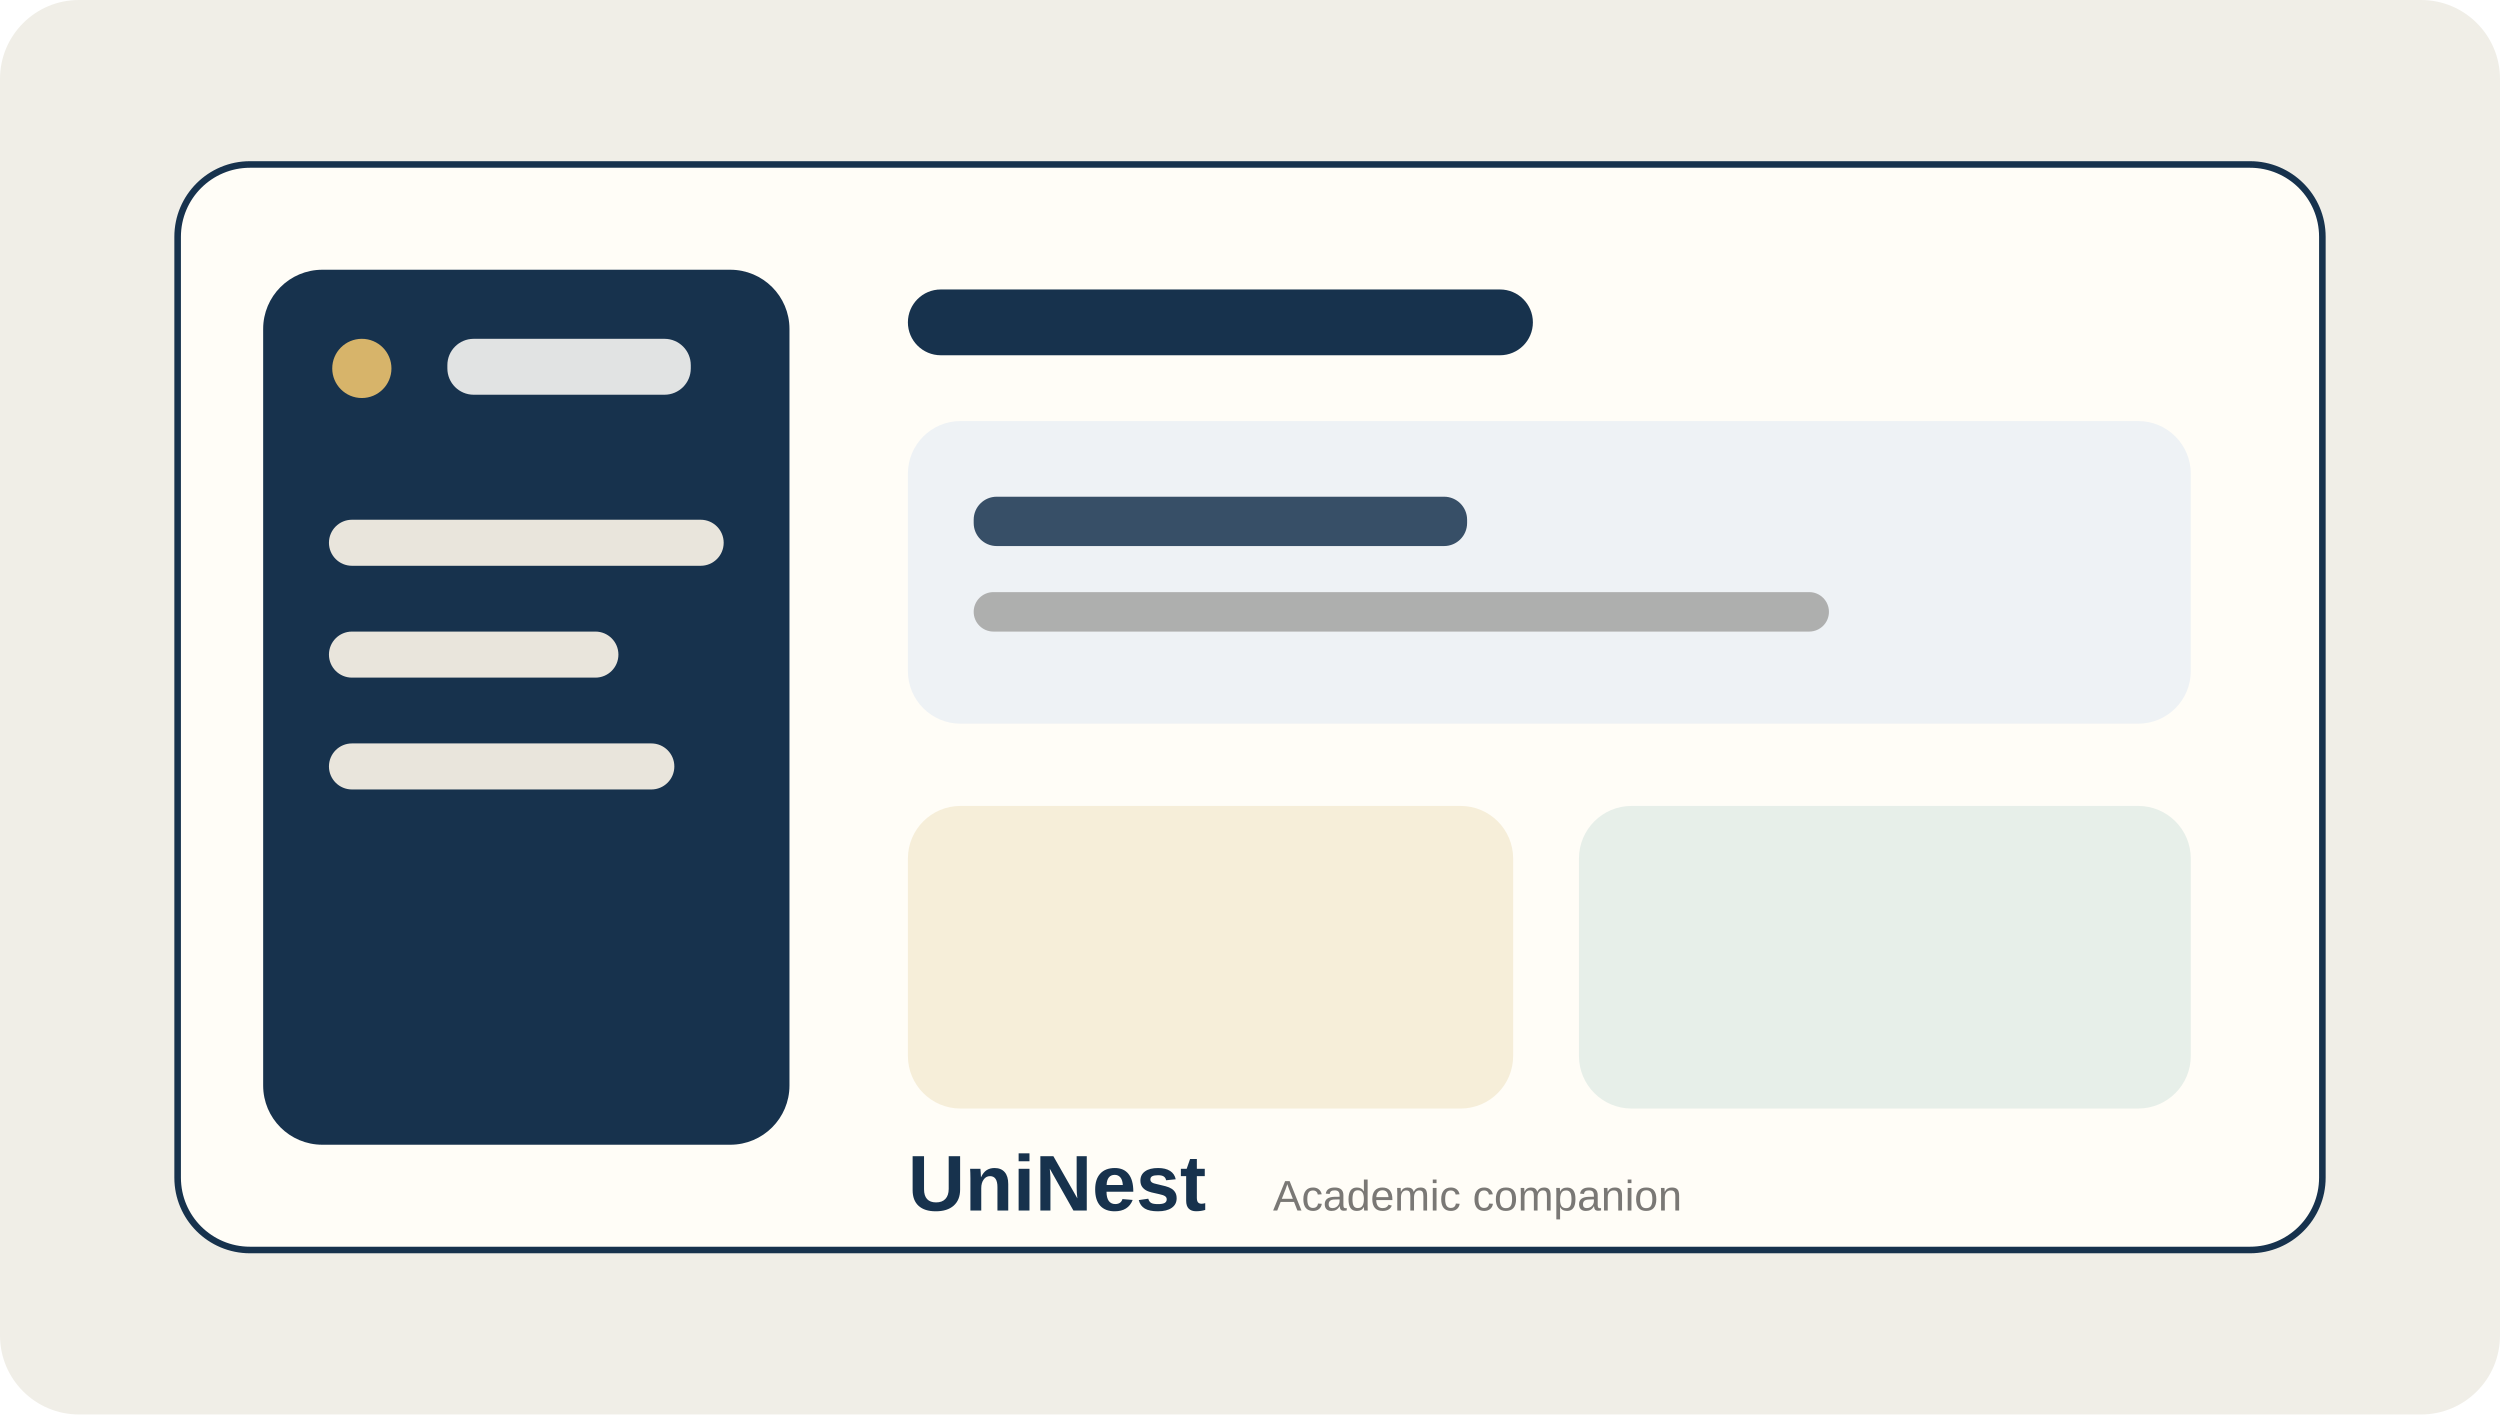
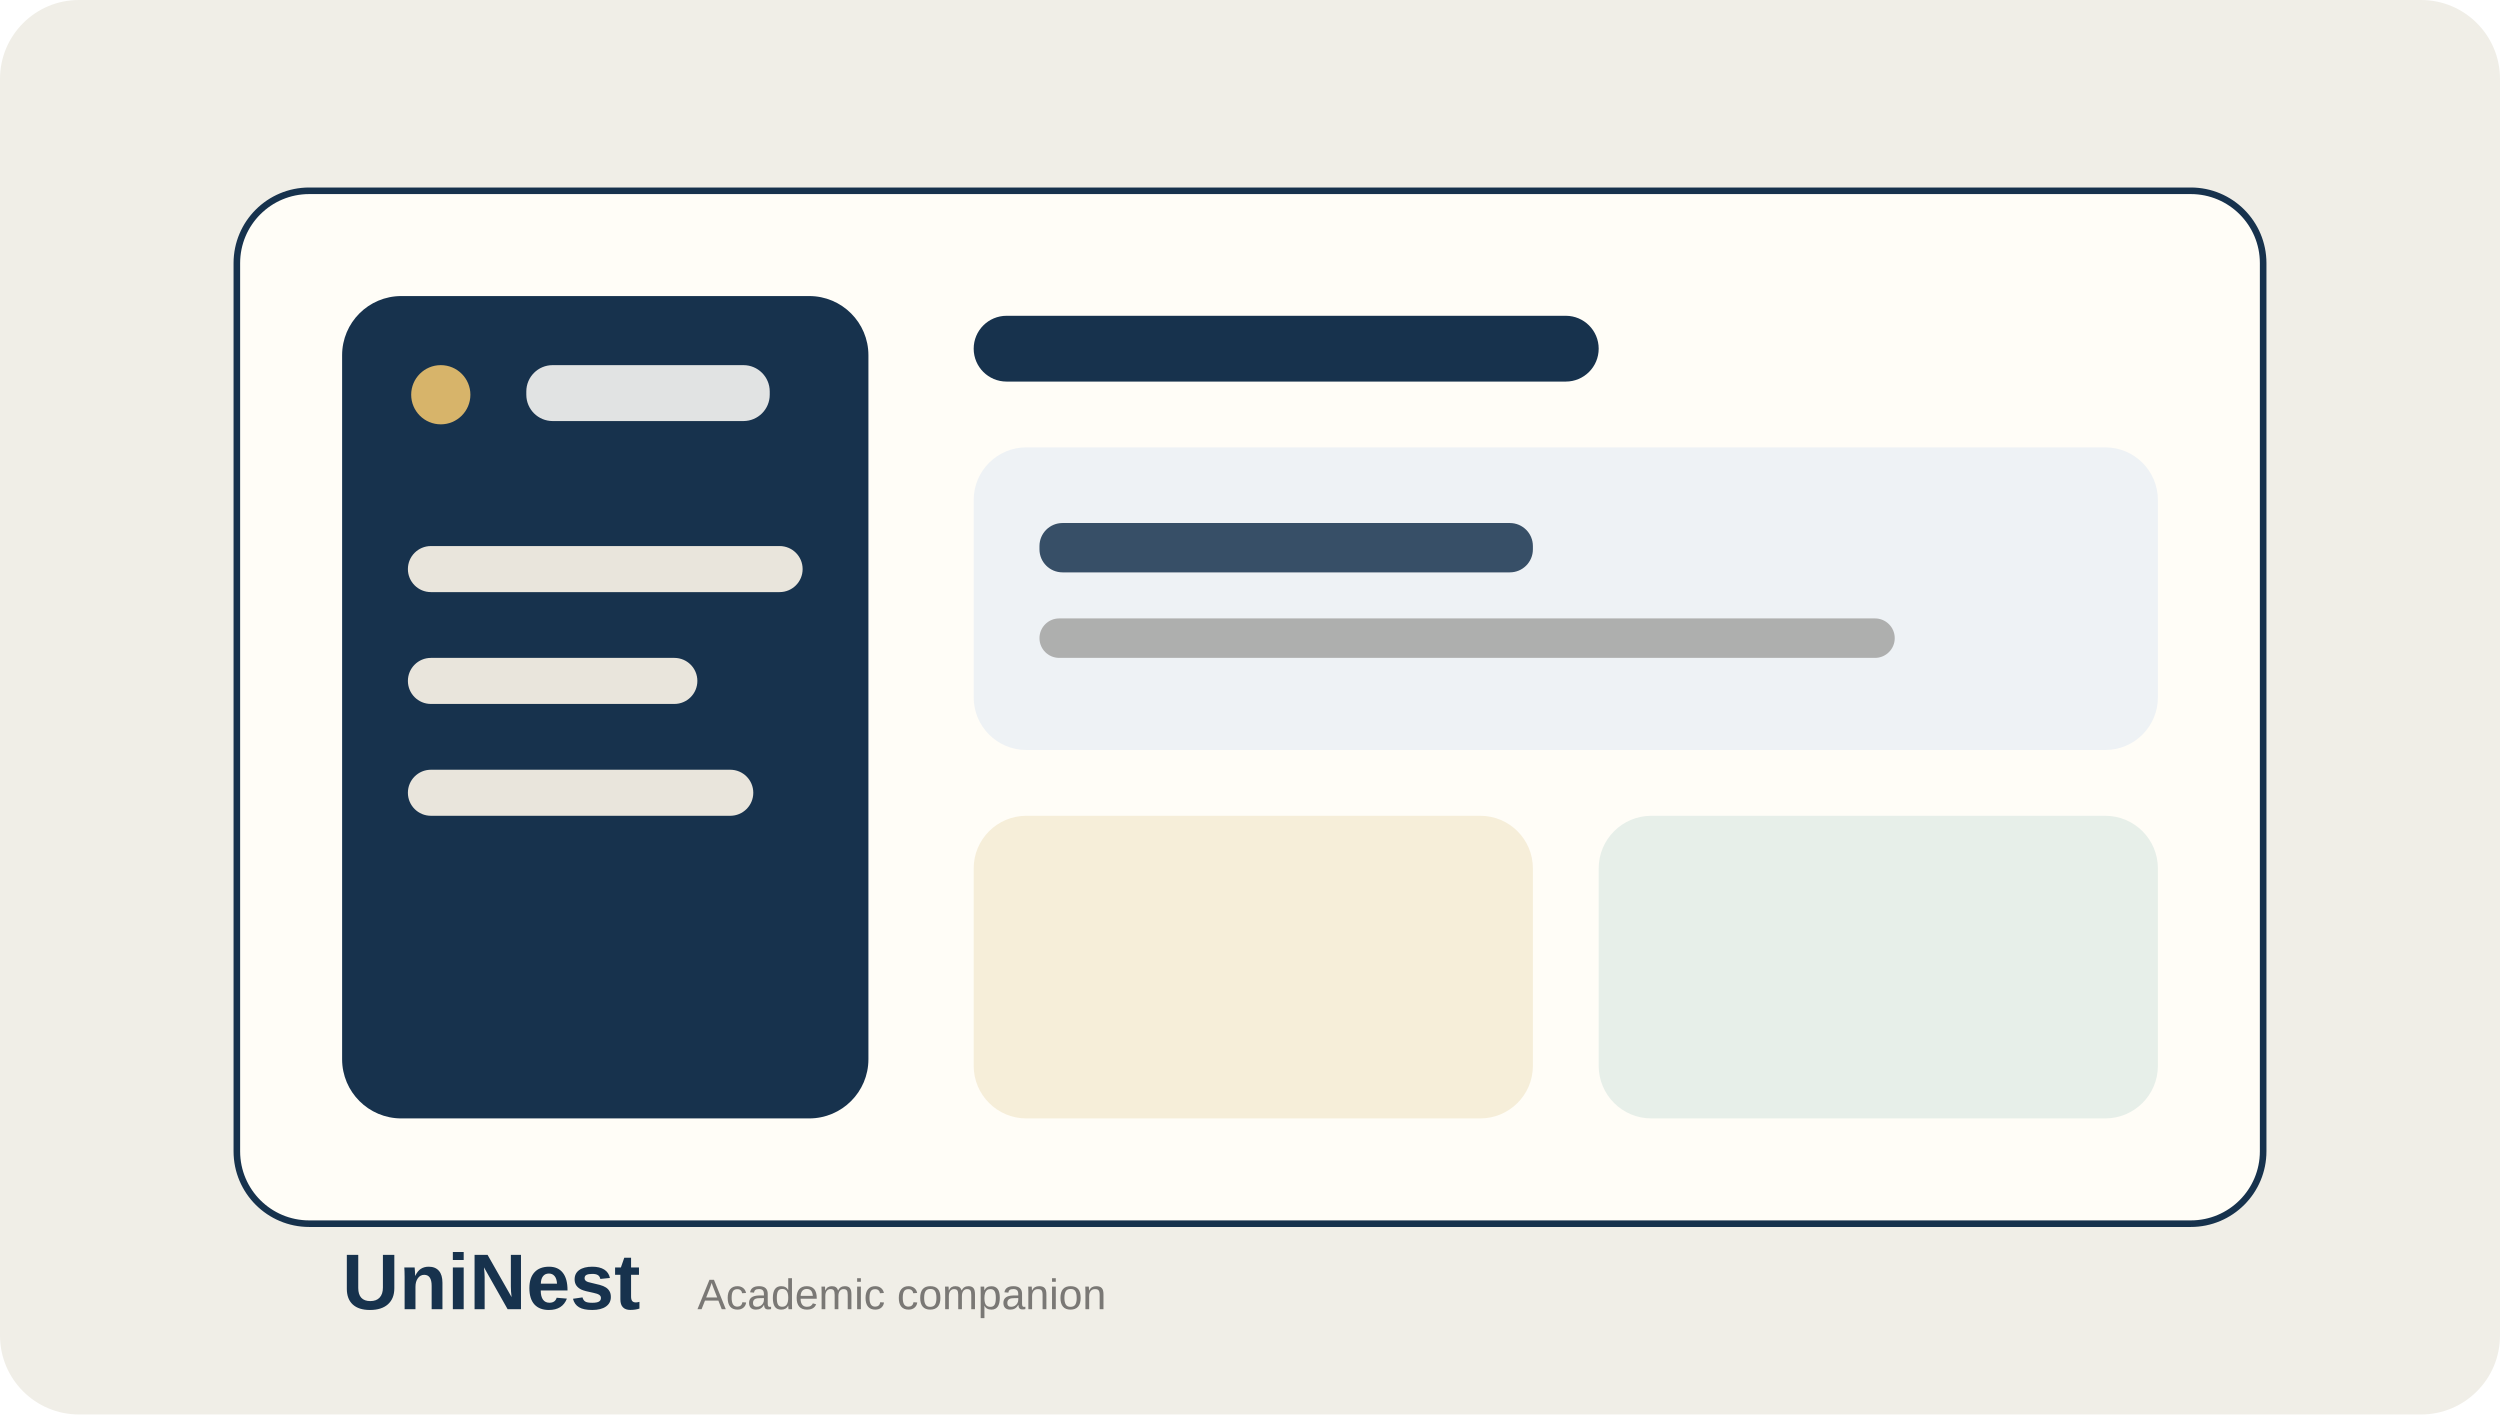
<svg xmlns="http://www.w3.org/2000/svg" viewBox="0 0 760 430">
  <rect width="760" height="430" rx="24" fill="#f0eee7" />
-   <rect x="54" y="50" width="652" height="330" rx="22" fill="#fffdf7" stroke="#17324d" stroke-width="2" />
-   <rect x="80" y="82" width="160" height="266" rx="18" fill="#17324d" />
-   <circle cx="110" cy="112" r="9" fill="#d7b46a" />
-   <rect x="136" y="103" width="74" height="17" rx="8" fill="#f7f6f3" opacity=".9" />
+   <rect x="72" y="58" width="616" height="314" rx="22" fill="#fffdf7" stroke="#17324d" stroke-width="2" />
+   <rect x="104" y="90" width="160" height="250" rx="18" fill="#17324d" />
+   <circle cx="134" cy="120" r="9" fill="#d7b46a" />
+   <rect x="160" y="111" width="74" height="17" rx="8" fill="#f7f6f3" opacity=".9" />
  <g fill="#e9e5dc">
-     <rect x="100" y="158" width="120" height="14" rx="7" />
-     <rect x="100" y="192" width="88" height="14" rx="7" />
-     <rect x="100" y="226" width="105" height="14" rx="7" />
+     <rect x="124" y="166" width="120" height="14" rx="7" />
+     <rect x="124" y="200" width="88" height="14" rx="7" />
+     <rect x="124" y="234" width="105" height="14" rx="7" />
  </g>
-   <rect x="276" y="88" width="190" height="20" rx="10" fill="#17324d" />
-   <rect x="276" y="128" width="390" height="92" rx="16" fill="#eef2f5" />
-   <rect x="296" y="151" width="150" height="15" rx="7" fill="#17324d" opacity=".85" />
-   <rect x="296" y="180" width="260" height="12" rx="6" fill="#7a7875" opacity=".55" />
-   <rect x="276" y="245" width="184" height="92" rx="16" fill="#f6eed9" />
-   <rect x="480" y="245" width="186" height="92" rx="16" fill="#e7efe9" />
-   <text x="276" y="368" font-family="Arial" font-size="24" font-weight="700" fill="#17324d">UniNest</text>
-   <text x="387" y="368" font-family="Arial" font-size="13" fill="#7a7875">Academic companion</text>
+   <rect x="296" y="96" width="190" height="20" rx="10" fill="#17324d" />
+   <rect x="296" y="136" width="360" height="92" rx="16" fill="#eef2f5" />
+   <rect x="316" y="159" width="150" height="15" rx="7" fill="#17324d" opacity=".85" />
+   <rect x="316" y="188" width="260" height="12" rx="6" fill="#7a7875" opacity=".55" />
+   <rect x="296" y="248" width="170" height="92" rx="16" fill="#f6eed9" />
+   <rect x="486" y="248" width="170" height="92" rx="16" fill="#e7efe9" />
+   <text x="104" y="398" font-family="Arial" font-size="24" font-weight="700" fill="#17324d">UniNest</text>
+   <text x="212" y="398" font-family="Arial" font-size="13" fill="#7a7875">Academic companion</text>
</svg>
